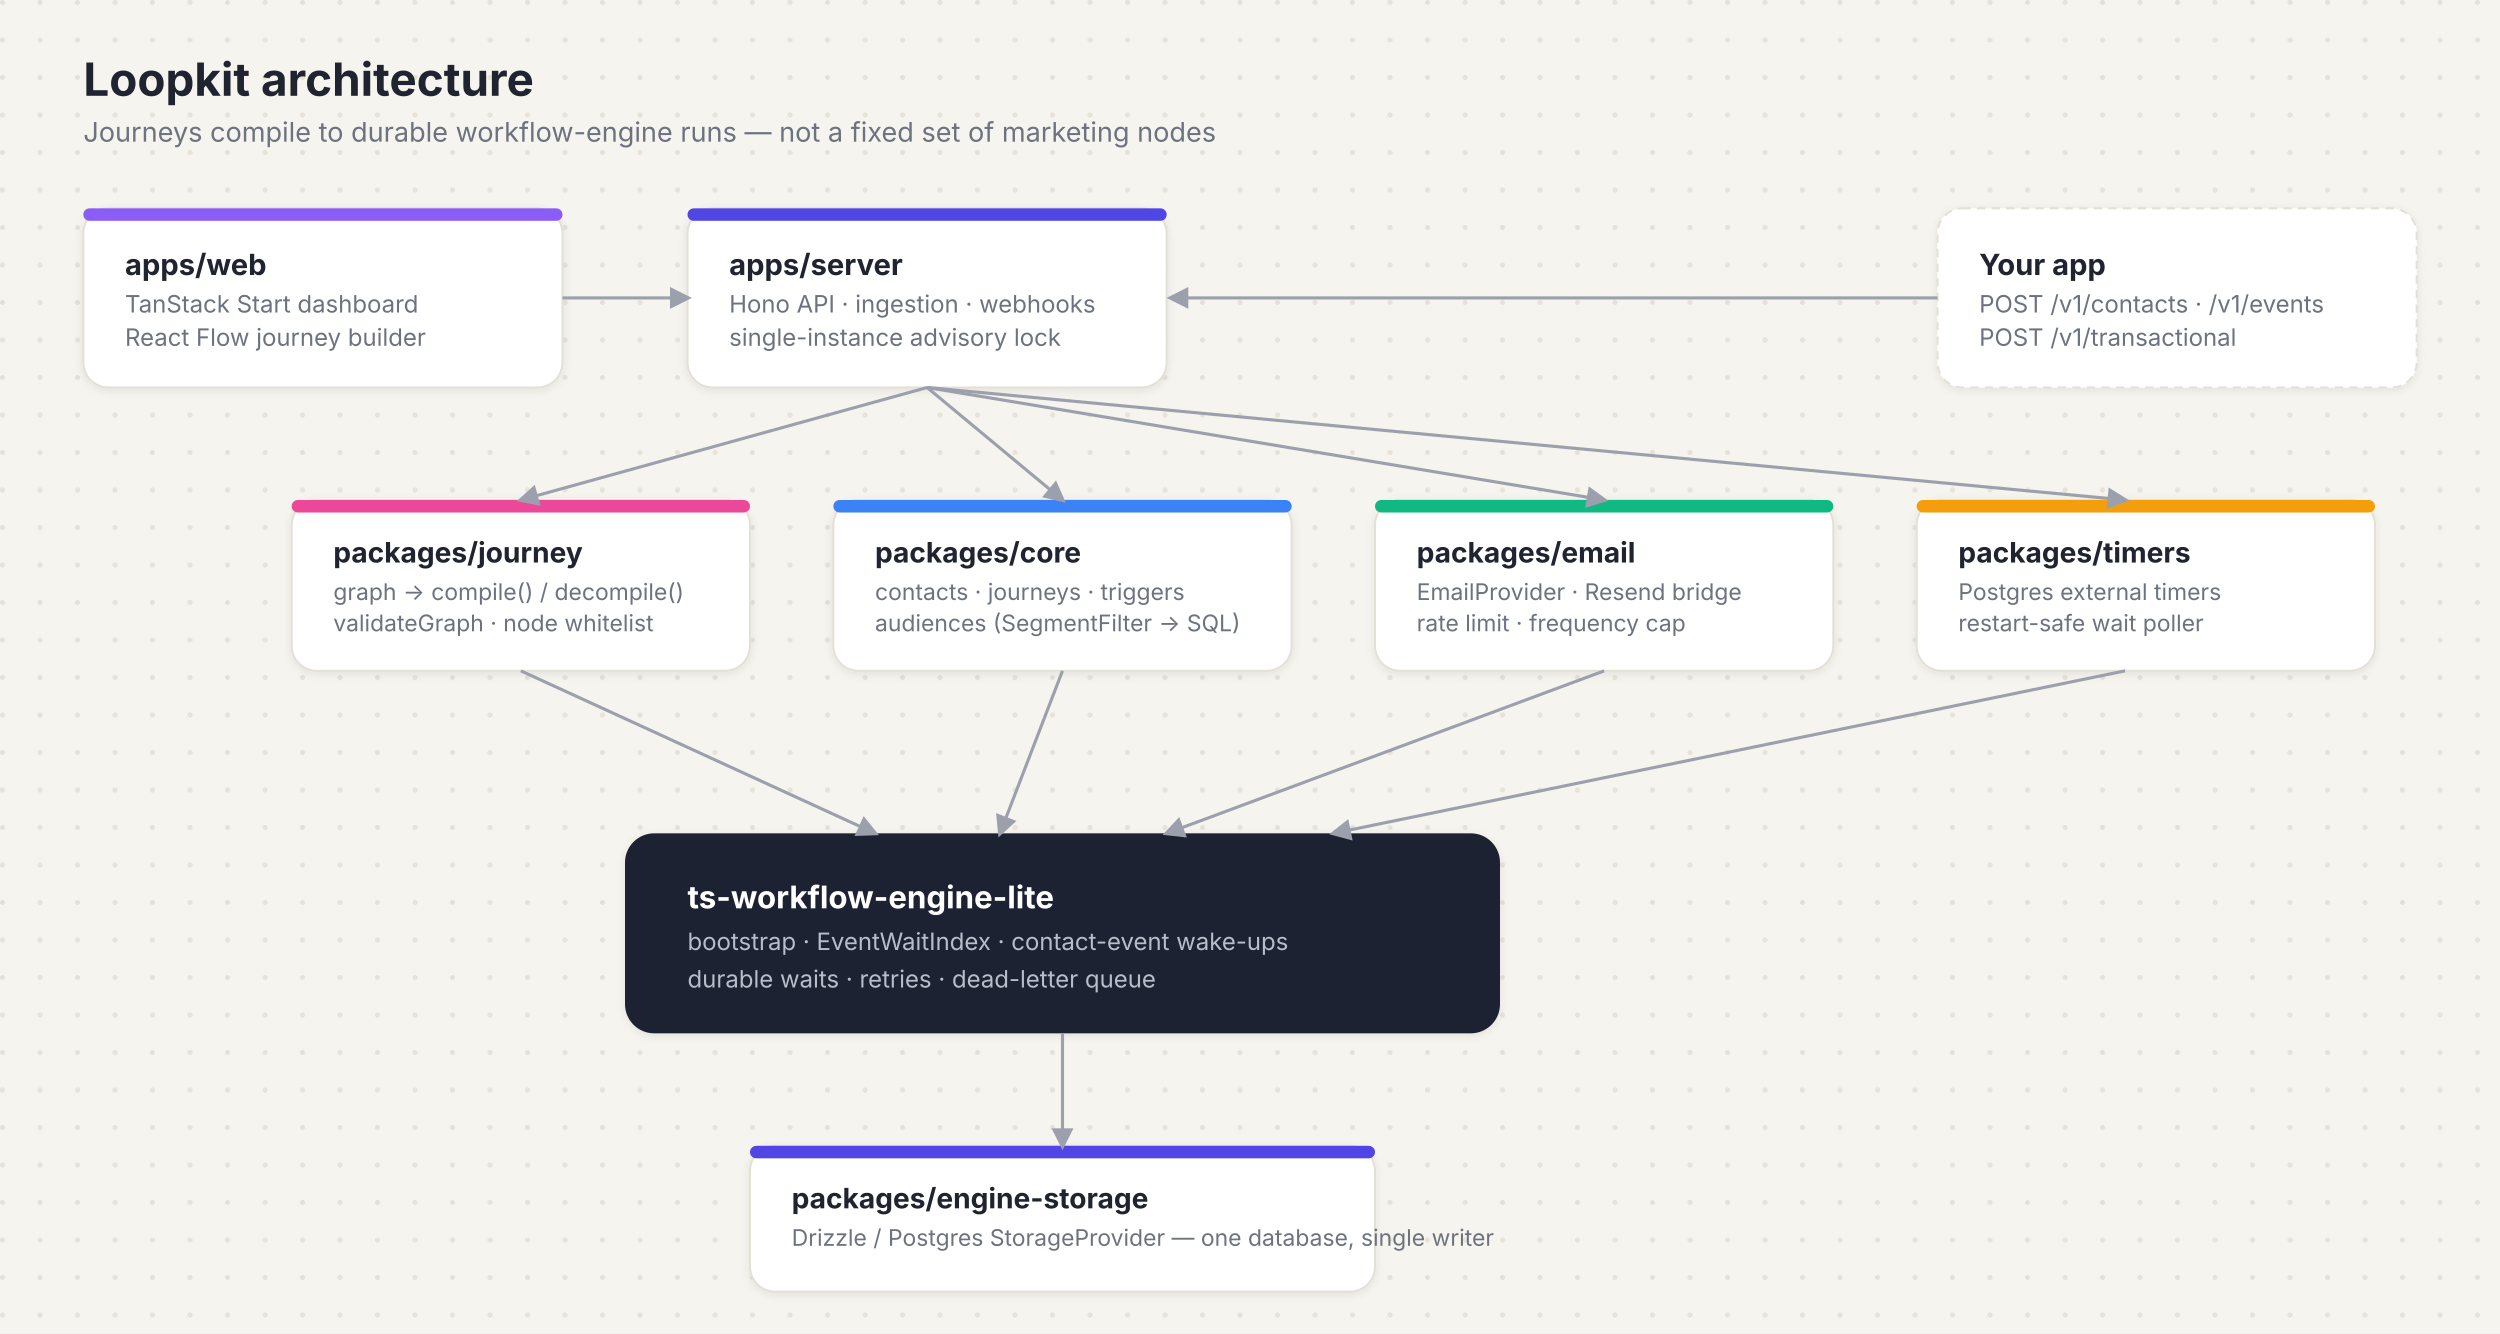
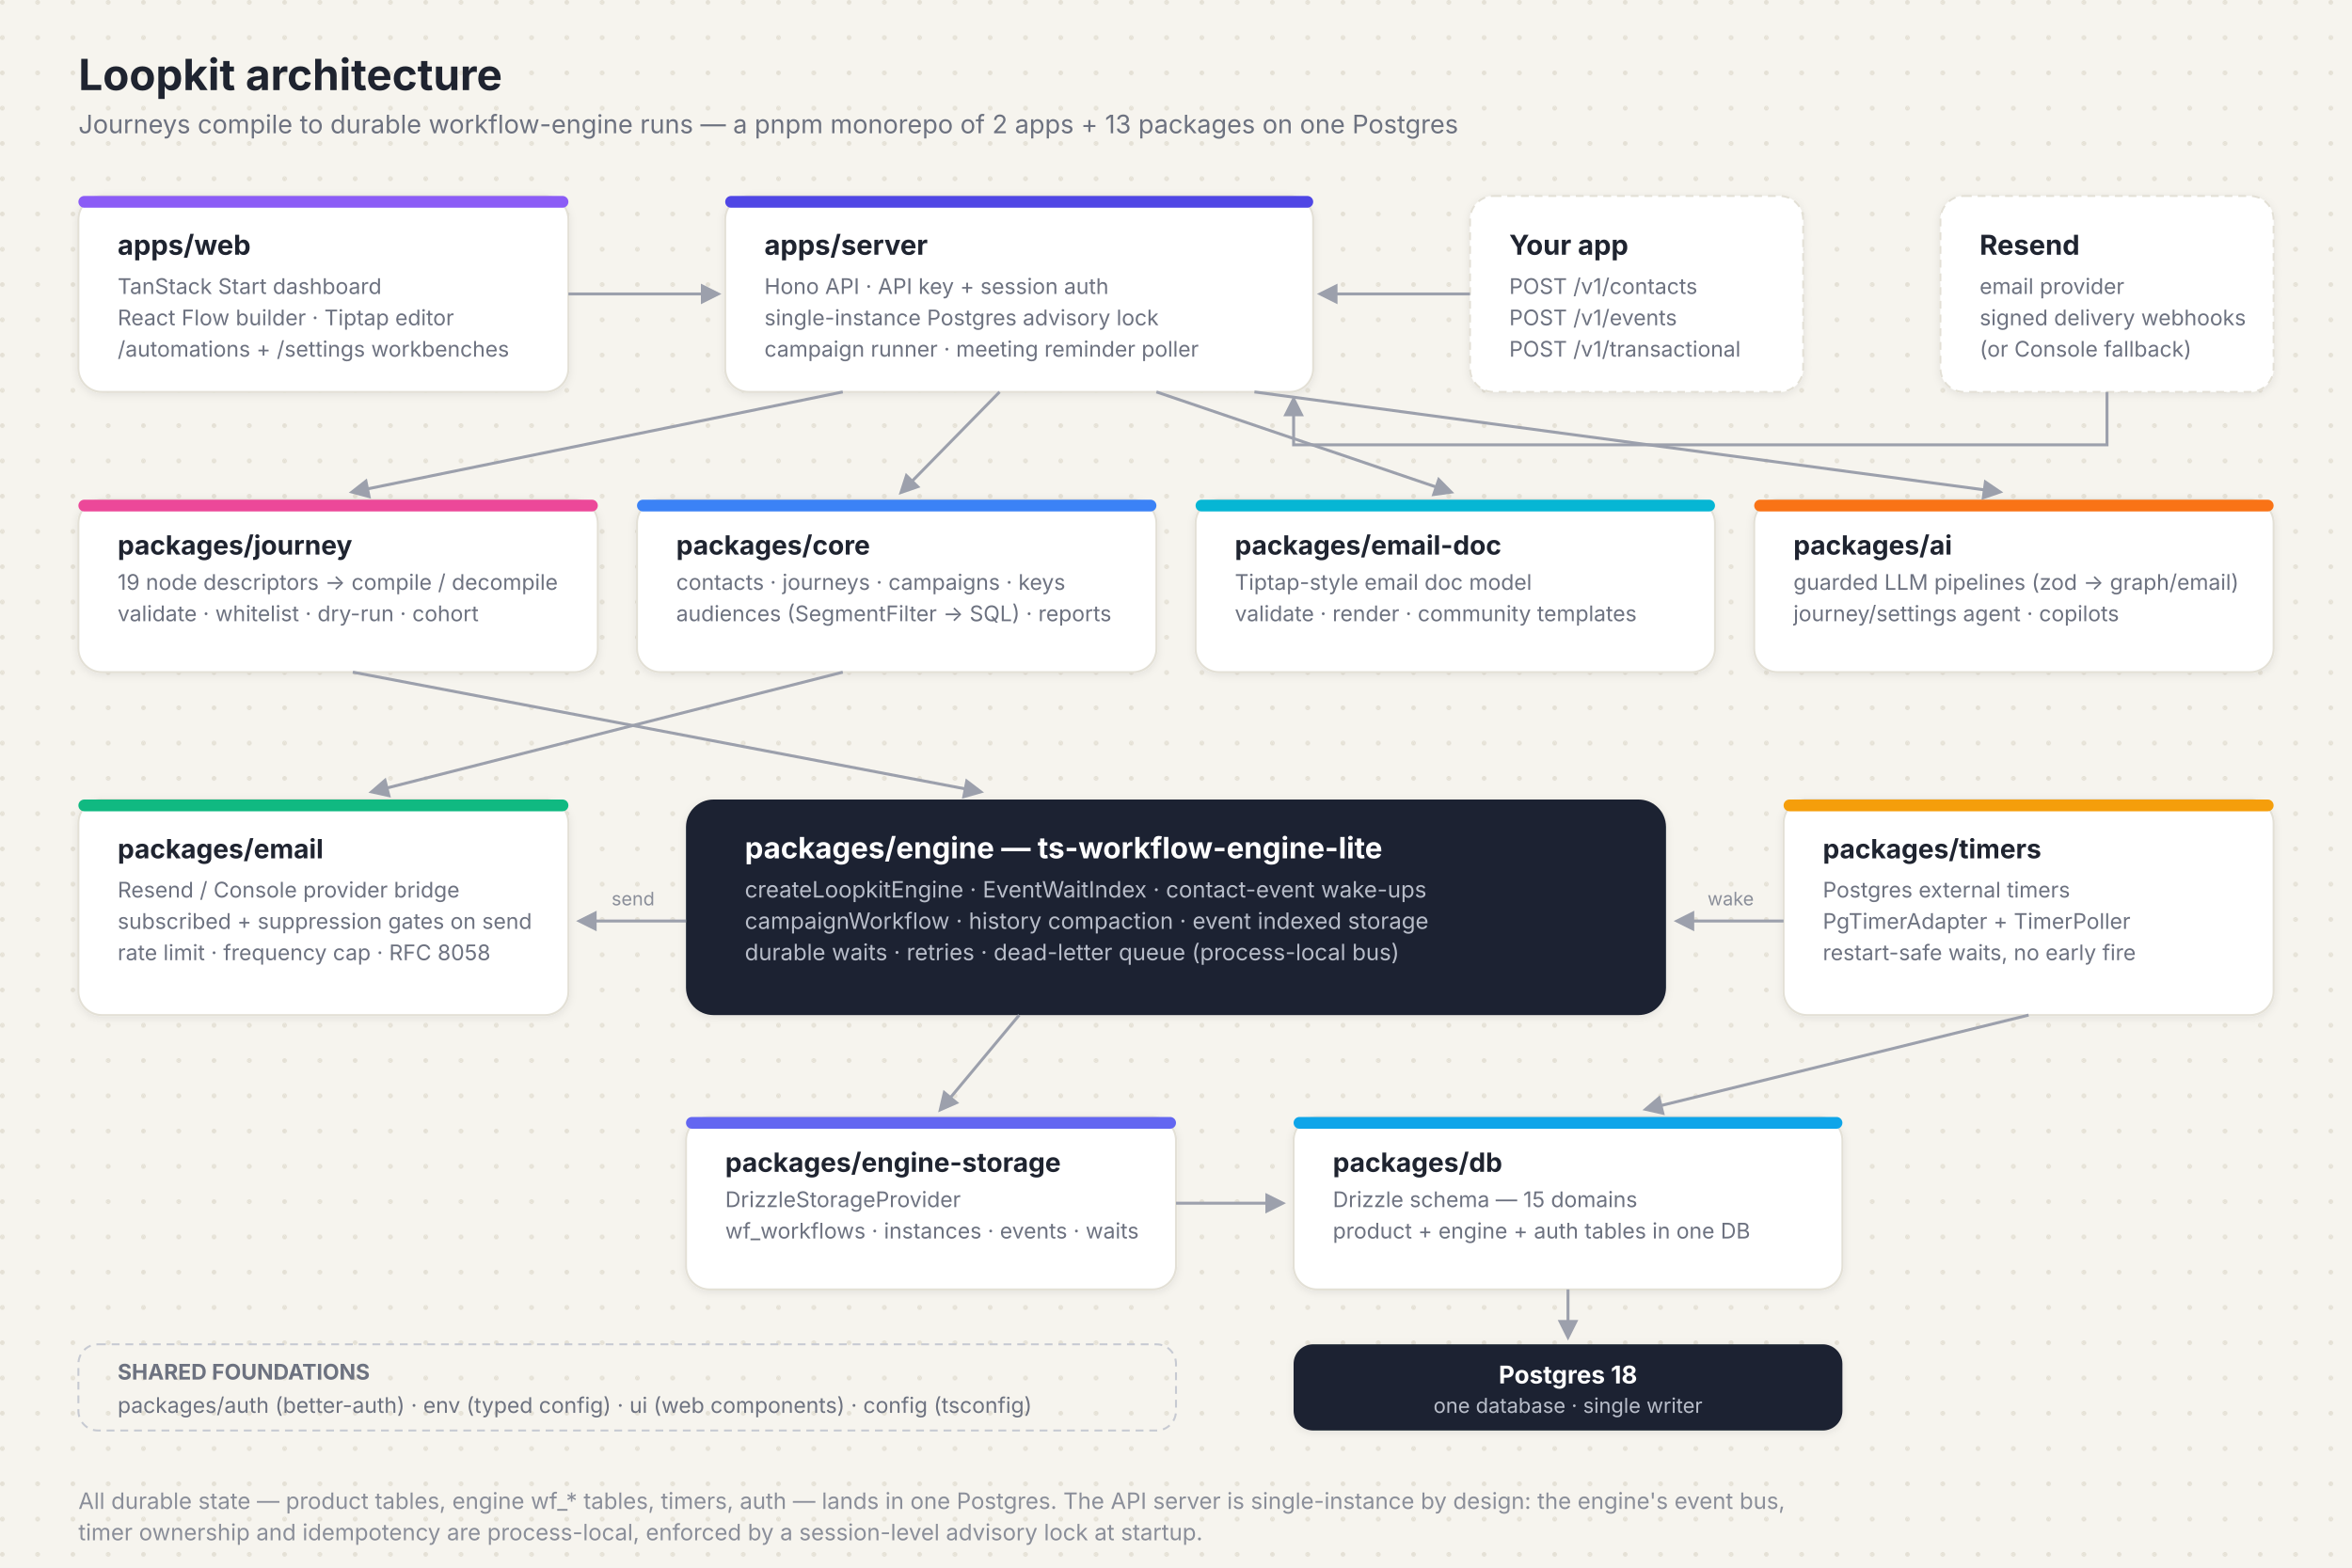
- <svg xmlns="http://www.w3.org/2000/svg" viewBox="0 0 1200 640" font-family="-apple-system, 'Segoe UI', Inter, Helvetica, Arial, sans-serif">
+ <svg xmlns="http://www.w3.org/2000/svg" viewBox="0 0 1200 800" font-family="-apple-system, 'Segoe UI', Inter, Helvetica, Arial, sans-serif">
  <defs>
    <pattern id="dots" width="18" height="18" patternUnits="userSpaceOnUse">
      <circle cx="1.2" cy="1.2" r="1.2" fill="#E4E0D5" />
    </pattern>
    <filter id="soft" x="-20%" y="-20%" width="140%" height="140%">
      <feDropShadow dx="0" dy="1" stdDeviation="2" flood-color="#1F2430" flood-opacity="0.08" />
    </filter>
    <marker id="arrow" viewBox="0 0 10 10" refX="8" refY="5" markerWidth="7" markerHeight="7" orient="auto-start-reverse">
      <path d="M0,0 L10,5 L0,10 z" fill="#9CA0AC" />
    </marker>
  </defs>
-   <rect width="1200" height="640" fill="#F6F4EE" />
-   <rect width="1200" height="640" fill="url(#dots)" />
+   <rect width="1200" height="800" fill="#F6F4EE" />
+   <rect width="1200" height="800" fill="url(#dots)" />
  <text x="40" y="46" font-size="22" font-weight="700" fill="#1F2430">Loopkit architecture</text>
-   <text x="40" y="68" font-size="13" fill="#6D7280">Journeys compile to durable workflow-engine runs — not a fixed set of marketing nodes</text>
+   <text x="40" y="68" font-size="13" fill="#6D7280">Journeys compile to durable workflow-engine runs — a pnpm monorepo of 2 apps + 13 packages on one Postgres</text>
  <g filter="url(#soft)">
-     <rect x="40" y="100" width="230" height="86" rx="12" fill="#FFFFFF" stroke="#E3E0D6" />
+     <rect x="40" y="100" width="250" height="100" rx="12" fill="#FFFFFF" stroke="#E3E0D6" />
  </g>
-   <rect x="40" y="100" width="230" height="6" rx="3" fill="#8B5CF6" />
-   <text x="60" y="132" font-size="14" font-weight="700" fill="#1F2430">apps/web</text>
-   <text x="60" y="150" font-size="11.5" fill="#6D7280">TanStack Start dashboard</text>
-   <text x="60" y="166" font-size="11.5" fill="#6D7280">React Flow journey builder</text>
+   <rect x="40" y="100" width="250" height="6" rx="3" fill="#8B5CF6" />
+   <text x="60" y="130" font-size="14" font-weight="700" fill="#1F2430">apps/web</text>
+   <text x="60" y="150" font-size="11" fill="#6D7280">TanStack Start dashboard</text>
+   <text x="60" y="166" font-size="11" fill="#6D7280">React Flow builder · Tiptap editor</text>
+   <text x="60" y="182" font-size="11" fill="#6D7280">/automations + /settings workbenches</text>
  <g filter="url(#soft)">
-     <rect x="330" y="100" width="230" height="86" rx="12" fill="#FFFFFF" stroke="#E3E0D6" />
+     <rect x="370" y="100" width="300" height="100" rx="12" fill="#FFFFFF" stroke="#E3E0D6" />
  </g>
-   <rect x="330" y="100" width="230" height="6" rx="3" fill="#4F46E5" />
-   <text x="350" y="132" font-size="14" font-weight="700" fill="#1F2430">apps/server</text>
-   <text x="350" y="150" font-size="11.5" fill="#6D7280">Hono API · ingestion · webhooks</text>
-   <text x="350" y="166" font-size="11.5" fill="#6D7280">single-instance advisory lock</text>
+   <rect x="370" y="100" width="300" height="6" rx="3" fill="#4F46E5" />
+   <text x="390" y="130" font-size="14" font-weight="700" fill="#1F2430">apps/server</text>
+   <text x="390" y="150" font-size="11" fill="#6D7280">Hono API · API key + session auth</text>
+   <text x="390" y="166" font-size="11" fill="#6D7280">single-instance Postgres advisory lock</text>
+   <text x="390" y="182" font-size="11" fill="#6D7280">campaign runner · meeting reminder poller</text>
  <g filter="url(#soft)">
-     <rect x="930" y="100" width="230" height="86" rx="12" fill="#FFFFFF" stroke="#E3E0D6" stroke-dasharray="4 3" />
+     <rect x="750" y="100" width="170" height="100" rx="12" fill="#FFFFFF" stroke="#E3E0D6" stroke-dasharray="4 3" />
  </g>
-   <text x="950" y="132" font-size="14" font-weight="700" fill="#1F2430">Your app</text>
-   <text x="950" y="150" font-size="11.5" fill="#6D7280">POST /v1/contacts · /v1/events</text>
-   <text x="950" y="166" font-size="11.5" fill="#6D7280">POST /v1/transactional</text>
-   <line x1="270" y1="143" x2="330" y2="143" stroke="#9CA0AC" stroke-width="1.5" marker-end="url(#arrow)" />
-   <line x1="930" y1="143" x2="562" y2="143" stroke="#9CA0AC" stroke-width="1.5" marker-end="url(#arrow)" />
+   <text x="770" y="130" font-size="14" font-weight="700" fill="#1F2430">Your app</text>
+   <text x="770" y="150" font-size="11" fill="#6D7280">POST /v1/contacts</text>
+   <text x="770" y="166" font-size="11" fill="#6D7280">POST /v1/events</text>
+   <text x="770" y="182" font-size="11" fill="#6D7280">POST /v1/transactional</text>
  <g filter="url(#soft)">
-     <rect x="140" y="240" width="220" height="82" rx="12" fill="#FFFFFF" stroke="#E3E0D6" />
+     <rect x="990" y="100" width="170" height="100" rx="12" fill="#FFFFFF" stroke="#E3E0D6" stroke-dasharray="4 3" />
  </g>
-   <rect x="140" y="240" width="220" height="6" rx="3" fill="#EC4899" />
-   <text x="160" y="270" font-size="13.5" font-weight="700" fill="#1F2430">packages/journey</text>
-   <text x="160" y="288" font-size="11" fill="#6D7280">graph → compile() / decompile()</text>
-   <text x="160" y="303" font-size="11" fill="#6D7280">validateGraph · node whitelist</text>
+   <text x="1010" y="130" font-size="14" font-weight="700" fill="#1F2430">Resend</text>
+   <text x="1010" y="150" font-size="11" fill="#6D7280">email provider</text>
+   <text x="1010" y="166" font-size="11" fill="#6D7280">signed delivery webhooks</text>
+   <text x="1010" y="182" font-size="11" fill="#6D7280">(or Console fallback)</text>
+   <line x1="290" y1="150" x2="366" y2="150" stroke="#9CA0AC" stroke-width="1.5" marker-end="url(#arrow)" />
+   <line x1="750" y1="150" x2="674" y2="150" stroke="#9CA0AC" stroke-width="1.5" marker-end="url(#arrow)" />
+   <path d="M1075,200 V227 H660 V204" fill="none" stroke="#9CA0AC" stroke-width="1.5" marker-end="url(#arrow)" />
  <g filter="url(#soft)">
-     <rect x="400" y="240" width="220" height="82" rx="12" fill="#FFFFFF" stroke="#E3E0D6" />
+     <rect x="40" y="255" width="265" height="88" rx="12" fill="#FFFFFF" stroke="#E3E0D6" />
  </g>
-   <rect x="400" y="240" width="220" height="6" rx="3" fill="#3B82F6" />
-   <text x="420" y="270" font-size="13.5" font-weight="700" fill="#1F2430">packages/core</text>
-   <text x="420" y="288" font-size="11" fill="#6D7280">contacts · journeys · triggers</text>
-   <text x="420" y="303" font-size="11" fill="#6D7280">audiences (SegmentFilter → SQL)</text>
+   <rect x="40" y="255" width="265" height="6" rx="3" fill="#EC4899" />
+   <text x="60" y="283" font-size="13.5" font-weight="700" fill="#1F2430">packages/journey</text>
+   <text x="60" y="301" font-size="11" fill="#6D7280">19 node descriptors → compile / decompile</text>
+   <text x="60" y="317" font-size="11" fill="#6D7280">validate · whitelist · dry-run · cohort</text>
  <g filter="url(#soft)">
-     <rect x="660" y="240" width="220" height="82" rx="12" fill="#FFFFFF" stroke="#E3E0D6" />
+     <rect x="325" y="255" width="265" height="88" rx="12" fill="#FFFFFF" stroke="#E3E0D6" />
  </g>
-   <rect x="660" y="240" width="220" height="6" rx="3" fill="#10B981" />
-   <text x="680" y="270" font-size="13.5" font-weight="700" fill="#1F2430">packages/email</text>
-   <text x="680" y="288" font-size="11" fill="#6D7280">EmailProvider · Resend bridge</text>
-   <text x="680" y="303" font-size="11" fill="#6D7280">rate limit · frequency cap</text>
+   <rect x="325" y="255" width="265" height="6" rx="3" fill="#3B82F6" />
+   <text x="345" y="283" font-size="13.5" font-weight="700" fill="#1F2430">packages/core</text>
+   <text x="345" y="301" font-size="11" fill="#6D7280">contacts · journeys · campaigns · keys</text>
+   <text x="345" y="317" font-size="11" fill="#6D7280">audiences (SegmentFilter → SQL) · reports</text>
  <g filter="url(#soft)">
-     <rect x="920" y="240" width="220" height="82" rx="12" fill="#FFFFFF" stroke="#E3E0D6" />
+     <rect x="610" y="255" width="265" height="88" rx="12" fill="#FFFFFF" stroke="#E3E0D6" />
  </g>
-   <rect x="920" y="240" width="220" height="6" rx="3" fill="#F59E0B" />
-   <text x="940" y="270" font-size="13.5" font-weight="700" fill="#1F2430">packages/timers</text>
-   <text x="940" y="288" font-size="11" fill="#6D7280">Postgres external timers</text>
-   <text x="940" y="303" font-size="11" fill="#6D7280">restart-safe wait poller</text>
-   <line x1="445" y1="186" x2="250" y2="240" stroke="#9CA0AC" stroke-width="1.5" marker-end="url(#arrow)" />
-   <line x1="445" y1="186" x2="510" y2="240" stroke="#9CA0AC" stroke-width="1.5" marker-end="url(#arrow)" />
-   <line x1="445" y1="186" x2="770" y2="240" stroke="#9CA0AC" stroke-width="1.5" marker-end="url(#arrow)" />
-   <line x1="445" y1="186" x2="1020" y2="240" stroke="#9CA0AC" stroke-width="1.5" marker-end="url(#arrow)" />
+   <rect x="610" y="255" width="265" height="6" rx="3" fill="#06B6D4" />
+   <text x="630" y="283" font-size="13.5" font-weight="700" fill="#1F2430">packages/email-doc</text>
+   <text x="630" y="301" font-size="11" fill="#6D7280">Tiptap-style email doc model</text>
+   <text x="630" y="317" font-size="11" fill="#6D7280">validate · render · community templates</text>
  <g filter="url(#soft)">
-     <rect x="300" y="400" width="420" height="96" rx="14" fill="#1F2430" />
+     <rect x="895" y="255" width="265" height="88" rx="12" fill="#FFFFFF" stroke="#E3E0D6" />
  </g>
-   <text x="330" y="436" font-size="15" font-weight="700" fill="#FFFFFF">ts-workflow-engine-lite</text>
-   <text x="330" y="456" font-size="11.5" fill="#B8BDC9">bootstrap · EventWaitIndex · contact-event wake-ups</text>
-   <text x="330" y="474" font-size="11.5" fill="#B8BDC9">durable waits · retries · dead-letter queue</text>
-   <line x1="250" y1="322" x2="420" y2="400" stroke="#9CA0AC" stroke-width="1.5" marker-end="url(#arrow)" />
-   <line x1="510" y1="322" x2="480" y2="400" stroke="#9CA0AC" stroke-width="1.5" marker-end="url(#arrow)" />
-   <line x1="770" y1="322" x2="560" y2="400" stroke="#9CA0AC" stroke-width="1.5" marker-end="url(#arrow)" />
-   <line x1="1020" y1="322" x2="640" y2="400" stroke="#9CA0AC" stroke-width="1.5" marker-end="url(#arrow)" />
+   <rect x="895" y="255" width="265" height="6" rx="3" fill="#F97316" />
+   <text x="915" y="283" font-size="13.5" font-weight="700" fill="#1F2430">packages/ai</text>
+   <text x="915" y="301" font-size="11" fill="#6D7280">guarded LLM pipelines (zod → graph/email)</text>
+   <text x="915" y="317" font-size="11" fill="#6D7280">journey/settings agent · copilots</text>
+   <line x1="430" y1="200" x2="180" y2="251" stroke="#9CA0AC" stroke-width="1.5" marker-end="url(#arrow)" />
+   <line x1="510" y1="200" x2="460" y2="251" stroke="#9CA0AC" stroke-width="1.5" marker-end="url(#arrow)" />
+   <line x1="590" y1="200" x2="740" y2="251" stroke="#9CA0AC" stroke-width="1.5" marker-end="url(#arrow)" />
+   <line x1="640" y1="200" x2="1020" y2="251" stroke="#9CA0AC" stroke-width="1.5" marker-end="url(#arrow)" />
  <g filter="url(#soft)">
-     <rect x="360" y="550" width="300" height="70" rx="12" fill="#FFFFFF" stroke="#E3E0D6" />
+     <rect x="40" y="408" width="250" height="110" rx="12" fill="#FFFFFF" stroke="#E3E0D6" />
  </g>
-   <rect x="360" y="550" width="300" height="6" rx="3" fill="#4F46E5" />
-   <text x="380" y="580" font-size="13.5" font-weight="700" fill="#1F2430">packages/engine-storage</text>
-   <text x="380" y="598" font-size="11" fill="#6D7280">Drizzle / Postgres StorageProvider — one database, single writer</text>
-   <line x1="510" y1="496" x2="510" y2="550" stroke="#9CA0AC" stroke-width="1.5" marker-end="url(#arrow)" />
+   <rect x="40" y="408" width="250" height="6" rx="3" fill="#10B981" />
+   <text x="60" y="438" font-size="13.5" font-weight="700" fill="#1F2430">packages/email</text>
+   <text x="60" y="458" font-size="11" fill="#6D7280">Resend / Console provider bridge</text>
+   <text x="60" y="474" font-size="11" fill="#6D7280">subscribed + suppression gates on send</text>
+   <text x="60" y="490" font-size="11" fill="#6D7280">rate limit · frequency cap · RFC 8058</text>
+   <g filter="url(#soft)">
+     <rect x="350" y="408" width="500" height="110" rx="14" fill="#1F2430" />
+   </g>
+   <text x="380" y="438" font-size="15" font-weight="700" fill="#FFFFFF">packages/engine — ts-workflow-engine-lite</text>
+   <text x="380" y="458" font-size="11.5" fill="#B8BDC9">createLoopkitEngine · EventWaitIndex · contact-event wake-ups</text>
+   <text x="380" y="474" font-size="11.5" fill="#B8BDC9">campaignWorkflow · history compaction · event indexed storage</text>
+   <text x="380" y="490" font-size="11.5" fill="#B8BDC9">durable waits · retries · dead-letter queue (process-local bus)</text>
+   <g filter="url(#soft)">
+     <rect x="910" y="408" width="250" height="110" rx="12" fill="#FFFFFF" stroke="#E3E0D6" />
+   </g>
+   <rect x="910" y="408" width="250" height="6" rx="3" fill="#F59E0B" />
+   <text x="930" y="438" font-size="13.5" font-weight="700" fill="#1F2430">packages/timers</text>
+   <text x="930" y="458" font-size="11" fill="#6D7280">Postgres external timers</text>
+   <text x="930" y="474" font-size="11" fill="#6D7280">PgTimerAdapter + TimerPoller</text>
+   <text x="930" y="490" font-size="11" fill="#6D7280">restart-safe waits, no early fire</text>
+   <line x1="180" y1="343" x2="500" y2="404" stroke="#9CA0AC" stroke-width="1.5" marker-end="url(#arrow)" />
+   <line x1="430" y1="343" x2="190" y2="404" stroke="#9CA0AC" stroke-width="1.5" marker-end="url(#arrow)" />
+   <line x1="350" y1="470" x2="296" y2="470" stroke="#9CA0AC" stroke-width="1.5" marker-end="url(#arrow)" />
+   <text x="323" y="462" font-size="9.5" fill="#8A8E99" text-anchor="middle">send</text>
+   <line x1="910" y1="470" x2="856" y2="470" stroke="#9CA0AC" stroke-width="1.5" marker-end="url(#arrow)" />
+   <text x="883" y="462" font-size="9.5" fill="#8A8E99" text-anchor="middle">wake</text>
+   <g filter="url(#soft)">
+     <rect x="350" y="570" width="250" height="88" rx="12" fill="#FFFFFF" stroke="#E3E0D6" />
+   </g>
+   <rect x="350" y="570" width="250" height="6" rx="3" fill="#6366F1" />
+   <text x="370" y="598" font-size="13.5" font-weight="700" fill="#1F2430">packages/engine-storage</text>
+   <text x="370" y="616" font-size="11" fill="#6D7280">DrizzleStorageProvider</text>
+   <text x="370" y="632" font-size="11" fill="#6D7280">wf_workflows · instances · events · waits</text>
+   <g filter="url(#soft)">
+     <rect x="660" y="570" width="280" height="88" rx="12" fill="#FFFFFF" stroke="#E3E0D6" />
+   </g>
+   <rect x="660" y="570" width="280" height="6" rx="3" fill="#0EA5E9" />
+   <text x="680" y="598" font-size="13.5" font-weight="700" fill="#1F2430">packages/db</text>
+   <text x="680" y="616" font-size="11" fill="#6D7280">Drizzle schema — 15 domains</text>
+   <text x="680" y="632" font-size="11" fill="#6D7280">product + engine + auth tables in one DB</text>
+   <line x1="520" y1="518" x2="480" y2="566" stroke="#9CA0AC" stroke-width="1.5" marker-end="url(#arrow)" />
+   <line x1="1035" y1="518" x2="840" y2="566" stroke="#9CA0AC" stroke-width="1.5" marker-end="url(#arrow)" />
+   <line x1="600" y1="614" x2="654" y2="614" stroke="#9CA0AC" stroke-width="1.5" marker-end="url(#arrow)" />
+   <g filter="url(#soft)">
+     <rect x="660" y="686" width="280" height="44" rx="10" fill="#1F2430" />
+   </g>
+   <text x="800" y="706" font-size="12.5" font-weight="700" fill="#FFFFFF" text-anchor="middle">Postgres 18</text>
+   <text x="800" y="721" font-size="10.5" fill="#B8BDC9" text-anchor="middle">one database · single writer</text>
+   <line x1="800" y1="658" x2="800" y2="682" stroke="#9CA0AC" stroke-width="1.5" marker-end="url(#arrow)" />
+   <rect x="40" y="686" width="560" height="44" rx="10" fill="none" stroke="#C7CAD2" stroke-dasharray="4 3" />
+   <text x="60" y="704" font-size="11" font-weight="700" fill="#6D7280">SHARED FOUNDATIONS</text>
+   <text x="60" y="721" font-size="11" fill="#6D7280">packages/auth (better-auth) · env (typed config) · ui (web components) · config (tsconfig)</text>
+   <text x="40" y="770" font-size="11.5" fill="#8A8E99">All durable state — product tables, engine wf_* tables, timers, auth — lands in one Postgres. The API server is single-instance by design: the engine's event bus,</text>
+   <text x="40" y="786" font-size="11.5" fill="#8A8E99">timer ownership and idempotency are process-local, enforced by a session-level advisory lock at startup.</text>
</svg>
